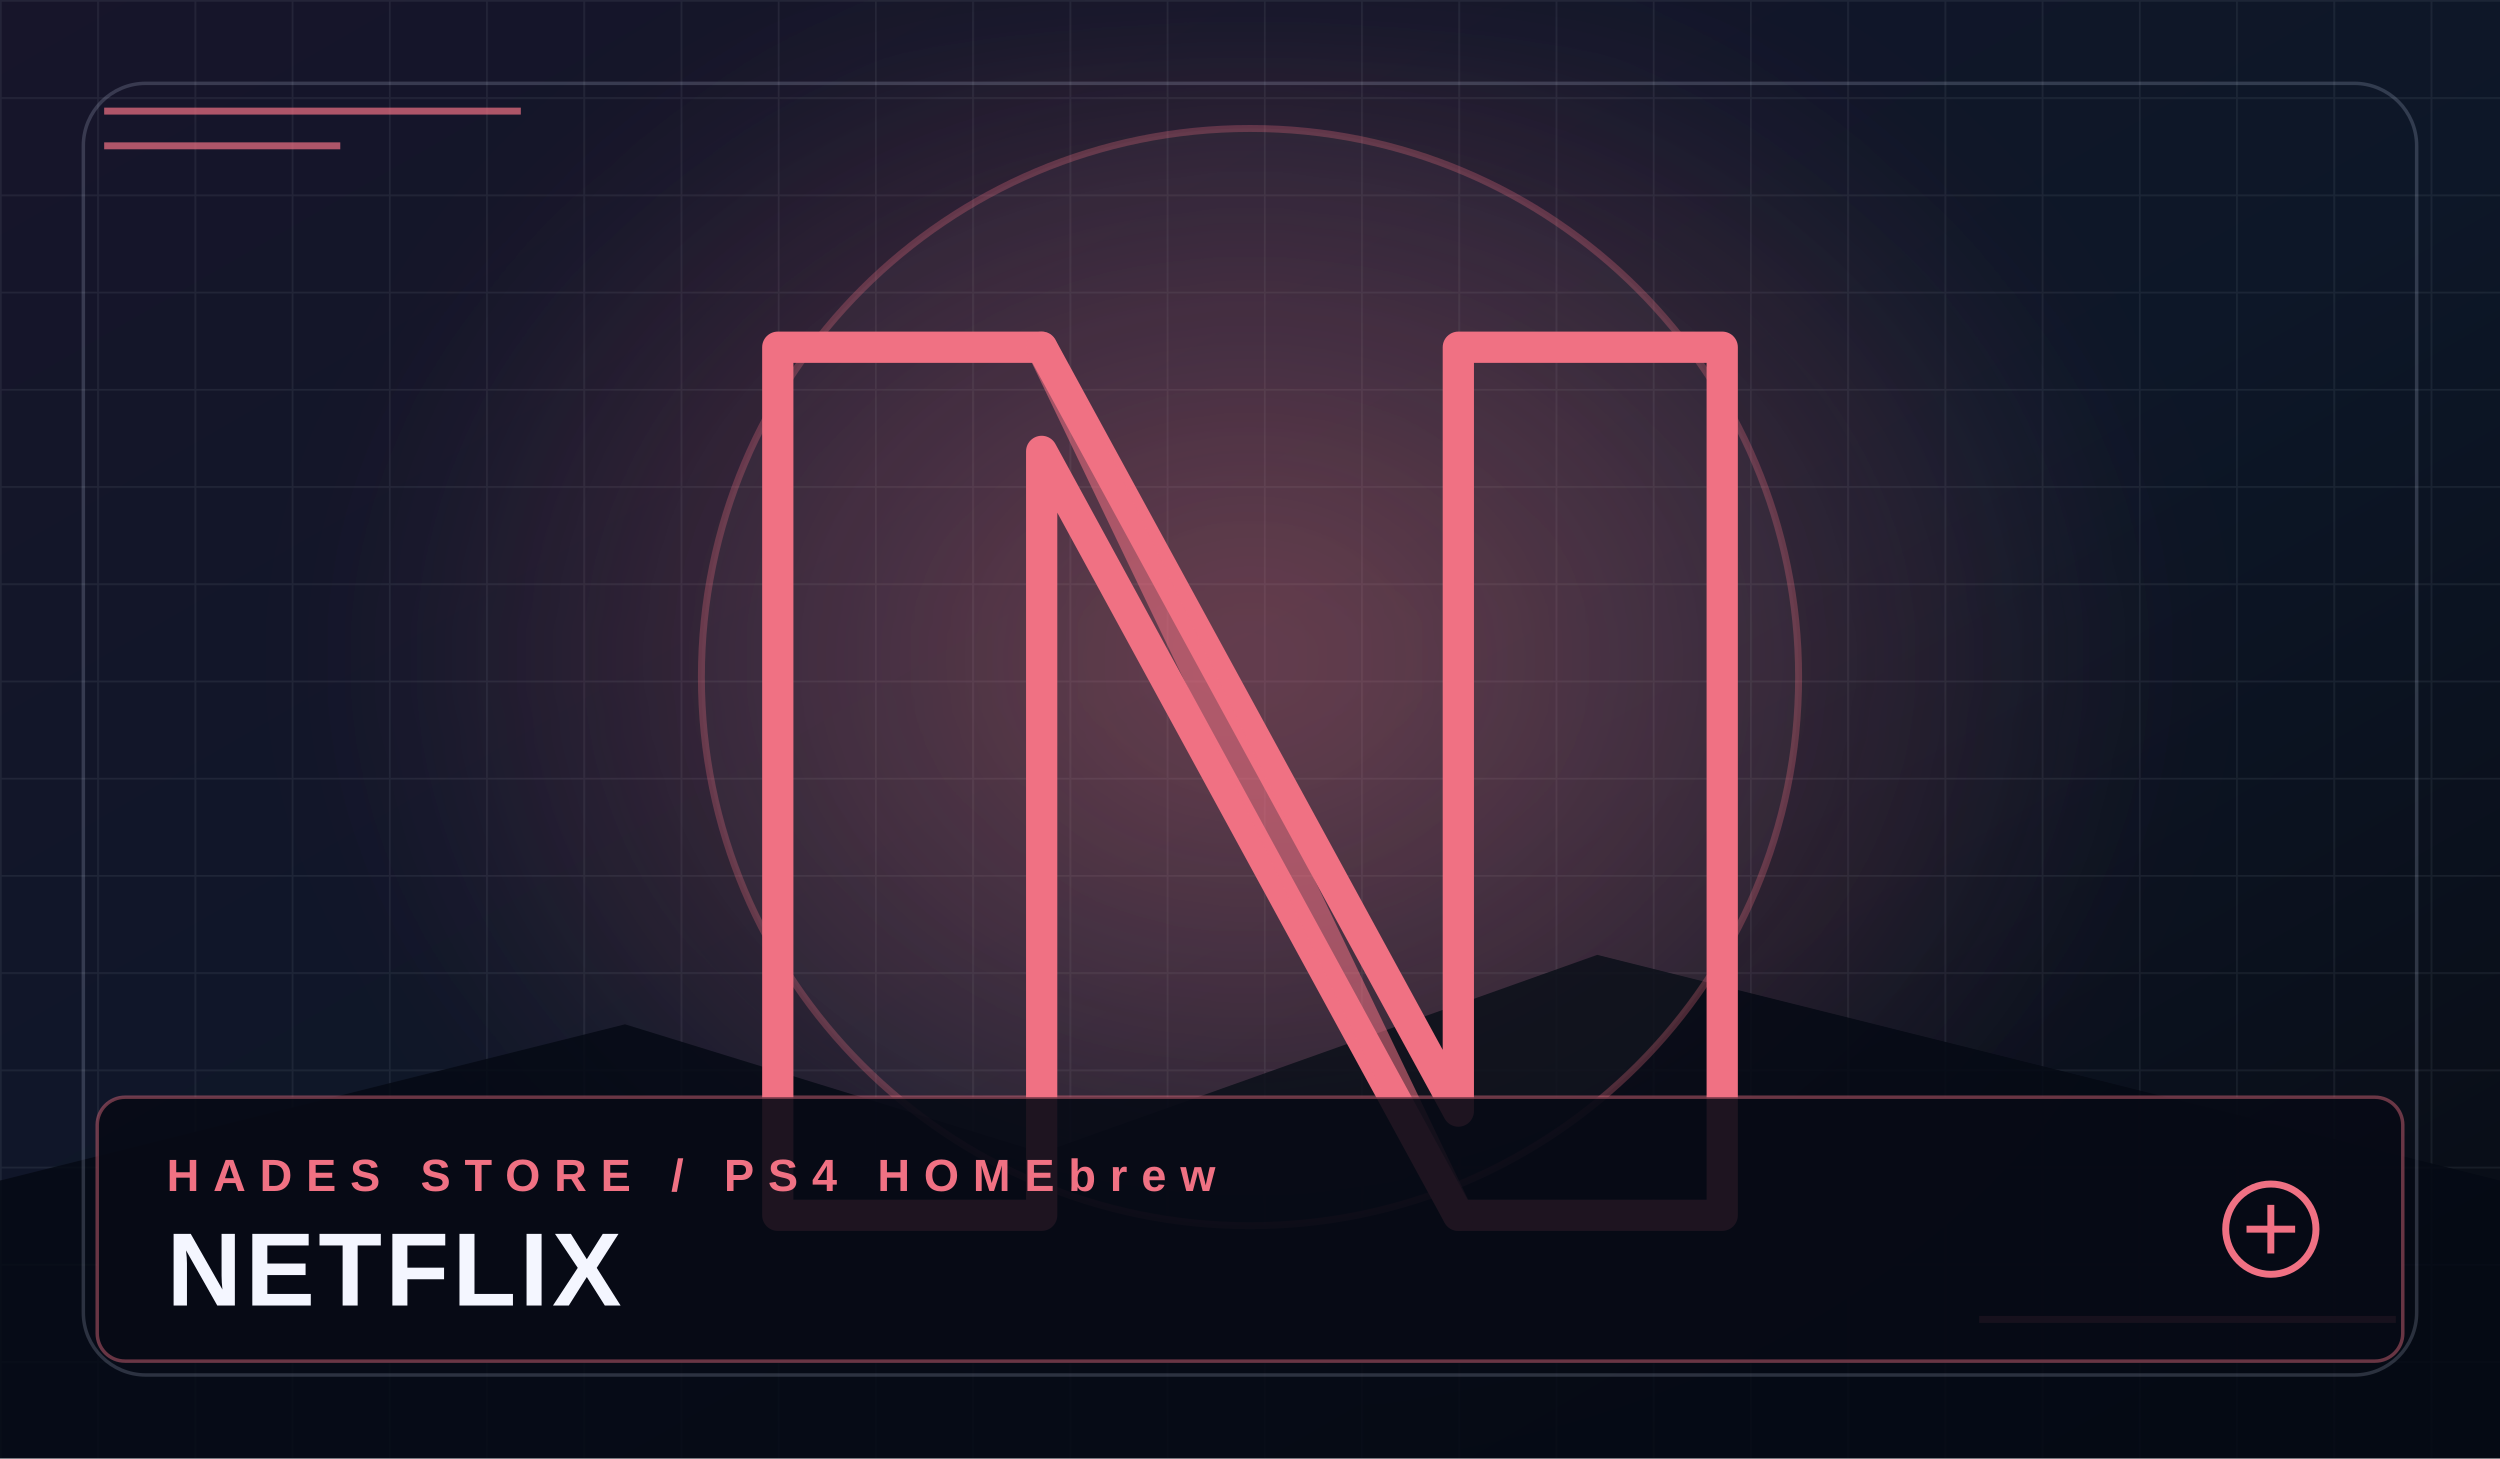
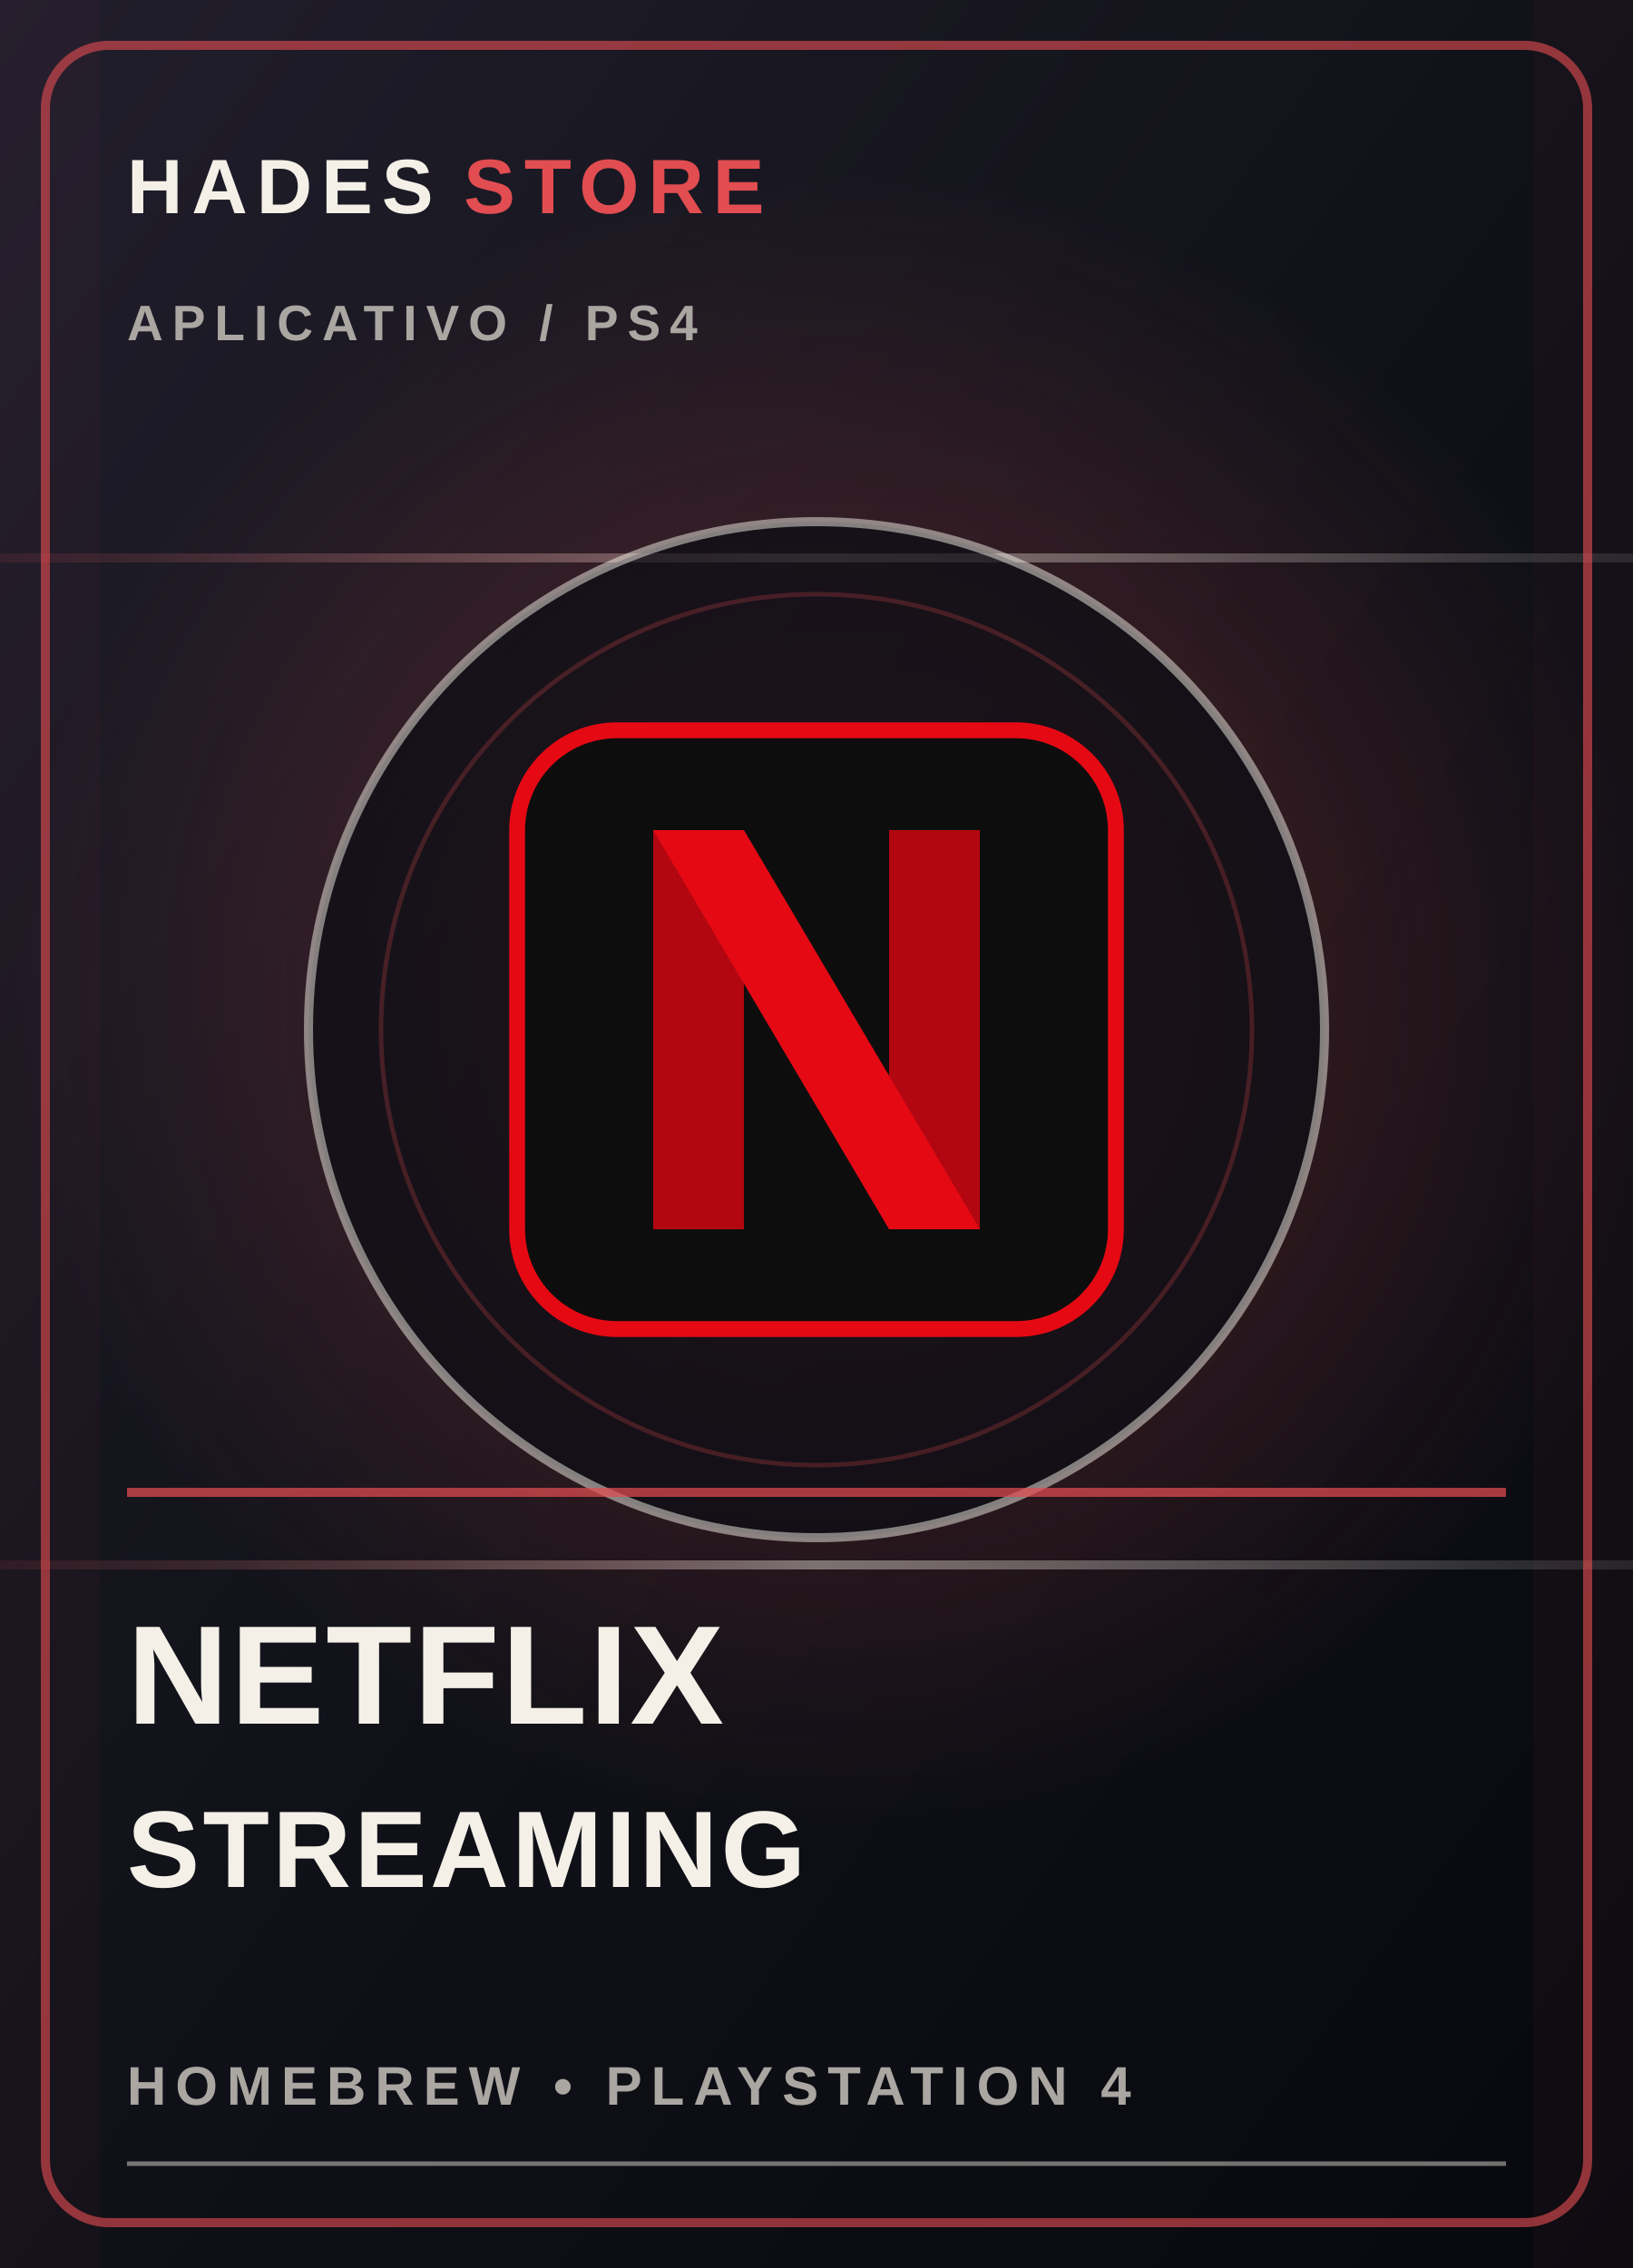
- <svg xmlns="http://www.w3.org/2000/svg" viewBox="0 0 720 420" role="img" aria-label="Capa Netflix">
+ <svg xmlns="http://www.w3.org/2000/svg" viewBox="0 0 360 500" role="img" aria-labelledby="title desc">
  <defs>
-     <linearGradient id="bg" x2="1" y2="1">
-       <stop stop-color="#17152a" />
-       <stop offset=".55" stop-color="#0d1728" />
-       <stop offset="1" stop-color="#080b13" />
+     <linearGradient id="bg-cover-7" x1="0" y1="0" x2="1" y2="1">
+       <stop stop-color="#211e2b" />
+       <stop offset=".52" stop-color="#101118" />
+       <stop offset="1" stop-color="#08090e" />
    </linearGradient>
-     <radialGradient id="glow">
-       <stop stop-color="#f07183" stop-opacity=".4" />
-       <stop offset="1" stop-color="#f07183" stop-opacity="0" />
+     <radialGradient id="glow-cover-7">
+       <stop stop-color="#e14d51" stop-opacity=".34" />
+       <stop offset="1" stop-color="#e14d51" stop-opacity="0" />
    </radialGradient>
-     <pattern id="grid" width="28" height="28" patternUnits="userSpaceOnUse">
-       <path d="M28 0H0v28" fill="none" stroke="#d9e7ff" stroke-opacity=".07" />
-     </pattern>
-     <filter id="blur">
-       <feGaussianBlur stdDeviation="22" />
-     </filter>
+     <linearGradient id="foil-cover-7" x1="0" y1="0" x2="1" y2="0">
+       <stop stop-color="#e14d51" stop-opacity=".1" />
+       <stop offset=".5" stop-color="#f4f0e8" stop-opacity=".42" />
+       <stop offset="1" stop-color="#f4f0e8" stop-opacity=".1" />
+     </linearGradient>
  </defs>
-   <rect width="720" height="420" fill="url(#bg)" />
-   <rect width="720" height="420" fill="url(#grid)" />
-   <ellipse cx="360" cy="190" rx="260" ry="210" fill="url(#glow)" filter="url(#blur)" />
-   <path d="M0 340 180 295 300 332 460 275 720 340v80H0z" fill="#050914" opacity=".85" />
-   <circle cx="360" cy="195" r="158" fill="#fff" fill-opacity=".025" stroke="#f07183" stroke-opacity=".28" stroke-width="2" />
-   <g fill="none" stroke="#f07183" stroke-width="9" stroke-linecap="round" stroke-linejoin="round">
-     <path d="M224 100h76l120 220V100h76v250h-76L300 130v220h-76z" />
-     <path d="m300 100 120 250" opacity=".55" />
+   <rect width="360" height="500" fill="url(#bg-cover-7)" />
+   <circle cx="185" cy="220" r="183" fill="url(#glow-cover-7)" />
+   <path d="M0 123h360M0 345h360" stroke="url(#foil-cover-7)" stroke-width="2" />
+   <path d="M0 0h22v500H0zm338 0h22v500h-22z" fill="#e14d51" opacity=".035" />
+   <rect x="10" y="10" width="340" height="480" rx="14" fill="none" stroke="#e14d51" stroke-opacity=".62" stroke-width="2" />
+   <text x="28" y="47" fill="#f4f0e8" font-family="Arial,sans-serif" font-size="17" font-weight="800" letter-spacing="2">HADES <tspan fill="#e14d51">STORE</tspan>
+   </text>
+   <text x="28" y="75" fill="#aaa6a1" font-family="Arial,sans-serif" font-size="11" font-weight="700" letter-spacing="2">APLICATIVO  /  PS4</text>
+   <circle cx="180" cy="227" r="112" fill="#0c0d14" fill-opacity=".72" stroke="#f4f0e8" stroke-opacity=".5" stroke-width="2" />
+   <circle cx="180" cy="227" r="96" fill="none" stroke="#e14d51" stroke-opacity=".24" stroke-width="1" />
+   <g color="#e14d51">
+     <g transform="translate(180, 227)">
+       <rect x="-66" y="-66" width="132" height="132" rx="22" fill="#0d0d0d" stroke="#e50914" stroke-width="3.5" />
+       <path d="M-36,-44 H-16 V44 H-36 Z" fill="#b20710" />
+       <path d="M16,-44 H36 V44 H16 Z" fill="#b20710" />
+       <path d="M-36,-44 H-16 L36,44 H16 Z" fill="#e50914" />
+     </g>
  </g>
-   <path d="M30 32h120m-120 10h68M570 380h120" stroke="#f07183" stroke-opacity=".7" stroke-width="2" />
-   <rect x="24" y="24" width="672" height="372" rx="18" fill="none" stroke="#d8e7ff" stroke-opacity=".18" />
-   <rect x="28" y="316" width="664" height="76" rx="8" fill="#070b16" fill-opacity=".9" stroke="#f07183" stroke-opacity=".42" />
-   <text x="48" y="343" fill="#f07183" font-family="Arial,sans-serif" font-size="13" font-weight="700" letter-spacing="4">HADES STORE  /  PS4 HOMEbrew</text>
-   <text x="48" y="376" fill="#f4f6ff" font-family="Arial,sans-serif" font-size="30" font-weight="800" letter-spacing="1">NETFLIX</text>
-   <circle cx="654" cy="354" r="13" fill="none" stroke="#f07183" stroke-width="2" />
-   <path d="M647 354h14m-7-7v14" stroke="#f07183" stroke-width="2" />
+   <path d="M28 329h304" stroke="#e14d51" stroke-opacity=".72" stroke-width="2" />
+   <text x="28" y="380" fill="#f4f0e8" font-family="Arial,sans-serif" font-size="31" font-weight="900" letter-spacing=".4">NETFLIX</text>
+   <text x="28" y="416" fill="#f4f0e8" font-family="Arial,sans-serif" font-size="24" font-weight="800" letter-spacing=".7">STREAMING</text>
+   <text x="28" y="464" fill="#aaa6a1" font-family="Arial,sans-serif" font-size="12" font-weight="700" letter-spacing="2">HOMEBREW  •  PLAYSTATION 4</text>
+   <path d="M28 477h304" stroke="#f4f0e8" stroke-opacity=".45" />
</svg>
